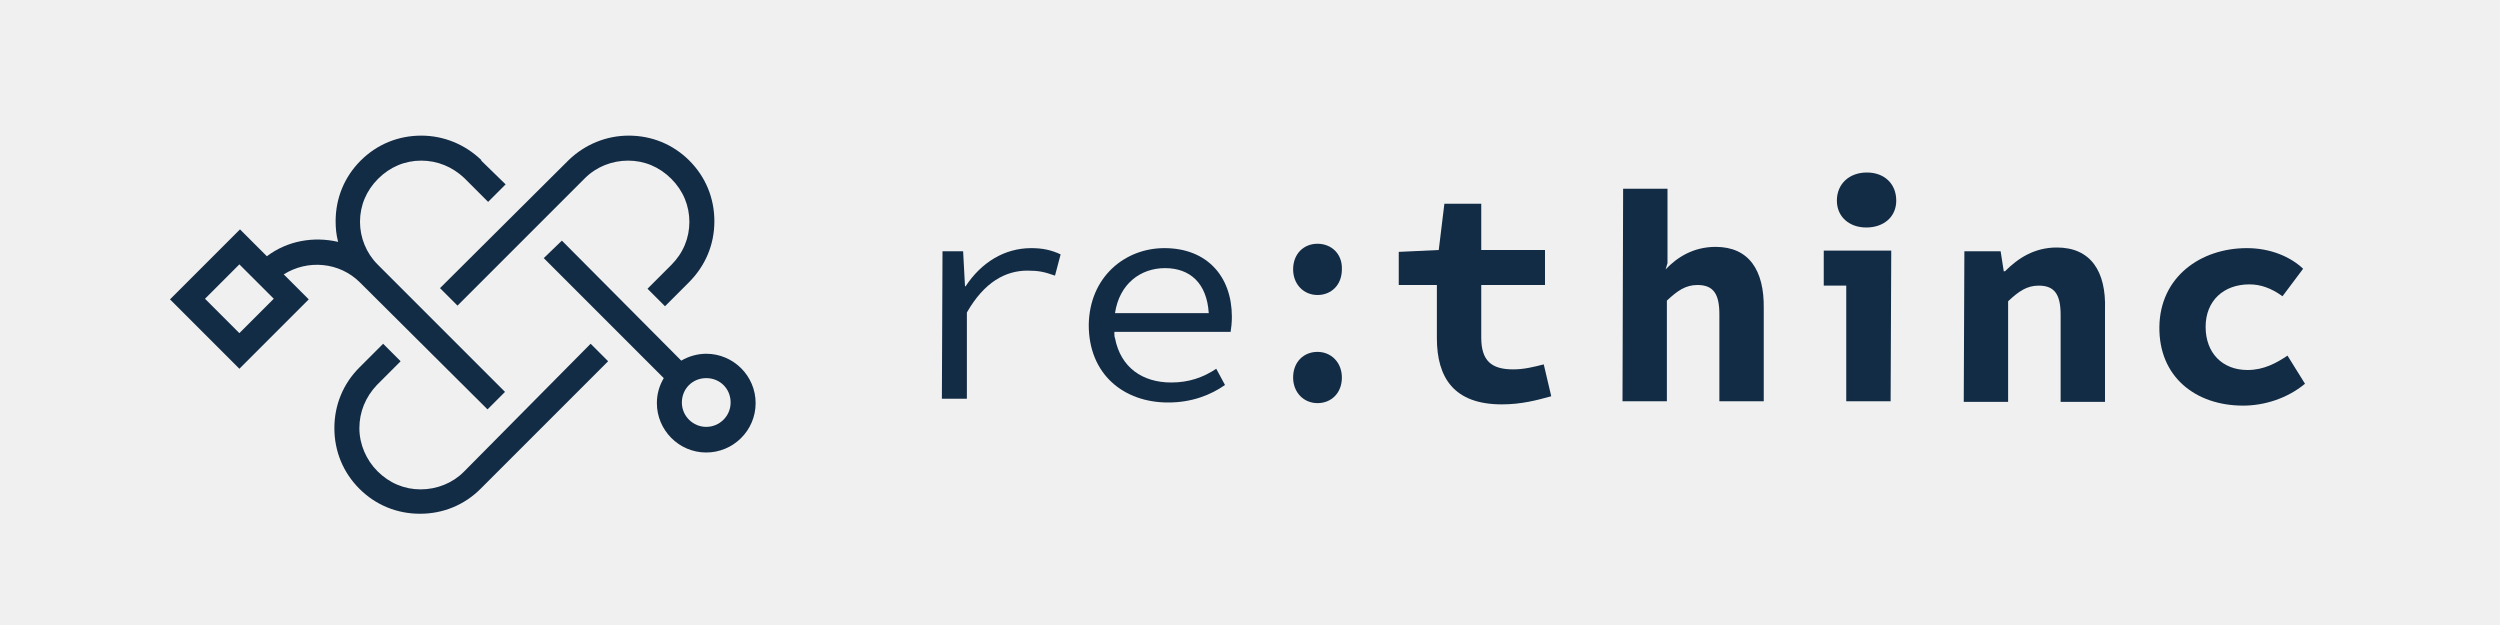
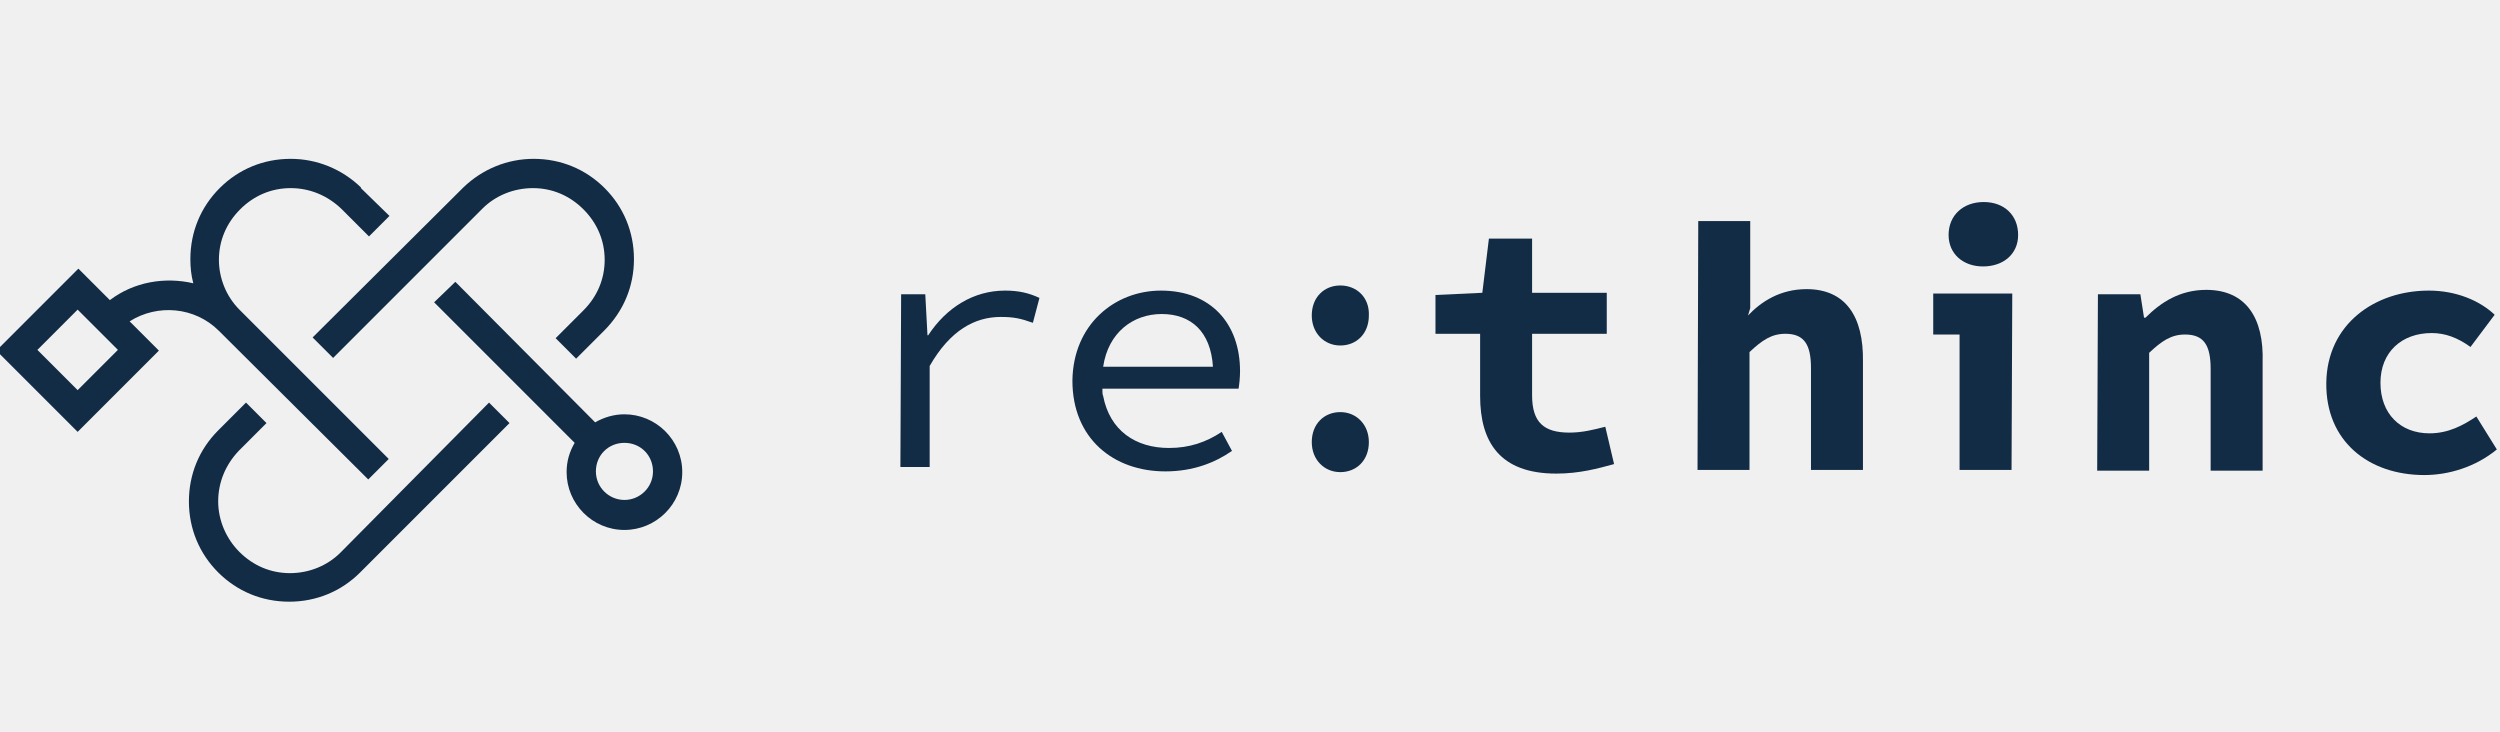
- <svg xmlns="http://www.w3.org/2000/svg" width="400" height="100" viewBox="0 0 400 100" fill="none">
-   <path d="M113 56.6C111.6 56.6 110.2 57 109 57.7L89.9 38.5L87 41.3L106.2 60.5C105.5 61.7 105.1 63 105.1 64.5C105.1 68.8 108.6 72.4 113 72.4C117.3 72.4 120.9 68.9 120.9 64.5C120.9 60.1 117.3 56.6 113 56.6ZM113 68.3C110.9 68.3 109.1 66.6 109.1 64.4C109.1 62.2 110.8 60.5 113 60.5C115.2 60.5 116.9 62.2 116.9 64.4C116.9 66.6 115.1 68.3 113 68.3Z" fill="#132C45" />
-   <path d="M80.8 62.7L60.4 42.3C58.6 40.5 57.6 38 57.6 35.5C57.6 32.9 58.6 30.5 60.5 28.6C62.4 26.7 64.8 25.7 67.4 25.7C70 25.7 72.4 26.7 74.3 28.5L78.1 32.3L80.9 29.5L77 25.7V25.6C74.4 23.1 71 21.7 67.4 21.7C63.7 21.7 60.3 23.1 57.7 25.7C55.1 28.3 53.7 31.7 53.7 35.4C53.7 36.5 53.8 37.6 54.1 38.7C50.2 37.8 46 38.5 42.7 41L38.4 36.7L27.2 47.9L38.3 59L49.4 47.9L45.4 43.9C49.2 41.5 54.3 41.9 57.6 45.2L78 65.5L80.8 62.7ZM38.3 53.3L32.8 47.8L38.3 42.3L43.8 47.8L38.3 53.3Z" fill="#132C45" />
-   <path d="M114.3 35.4C114.3 31.7 112.9 28.3 110.3 25.7C107.7 23.1 104.3 21.7 100.6 21.7C97 21.7 93.6 23.1 91 25.6L90.9 25.7L70.4 46.1L73.2 48.9L93.6 28.5C95.4 26.7 97.9 25.7 100.5 25.7C103.1 25.7 105.5 26.7 107.4 28.6C109.3 30.5 110.3 32.9 110.3 35.5C110.3 38.1 109.3 40.5 107.4 42.4L103.6 46.2L106.4 49L110.2 45.2C112.9 42.5 114.3 39.1 114.3 35.4Z" fill="#132C45" />
-   <path d="M74.2 75.5C72.4 77.3 69.9 78.3 67.3 78.3C64.7 78.3 62.3 77.3 60.4 75.4C58.6 73.6 57.5 71.1 57.5 68.5C57.5 65.9 58.5 63.5 60.3 61.6L64.1 57.8L61.3 55L57.5 58.8C54.9 61.4 53.5 64.8 53.5 68.5C53.5 72.2 54.9 75.6 57.5 78.2C60.1 80.8 63.5 82.2 67.2 82.2C70.9 82.2 74.3 80.8 76.9 78.2L97.3 57.8L94.5 55L74.2 75.5Z" fill="#132C45" />
-   <path d="M154.5 45.8H154.4L154.1 40.2H150.8L150.7 63.8H154.7V50C157.5 45.1 160.9 43.3 164.4 43.3C166.2 43.3 167.1 43.5 168.8 44.1L169.7 40.7C168.2 40 166.8 39.7 165 39.7C160.7 39.7 157 42 154.5 45.8Z" fill="#132C45" />
-   <path d="M210.8 56.3C208.6 56.3 206.9 57.9 206.9 60.4C206.9 62.8 208.6 64.5 210.8 64.5C213 64.5 214.7 62.9 214.7 60.4C214.7 58 213 56.3 210.8 56.3Z" fill="#132C45" />
-   <path d="M210.8 39C208.6 39 206.9 40.6 206.9 43.1C206.9 45.5 208.6 47.2 210.8 47.2C213 47.2 214.7 45.6 214.7 43.1C214.8 40.6 213 39 210.8 39Z" fill="#132C45" />
-   <path d="M186.3 39.7C180 39.7 174.3 44.3 174.2 52C174.2 59.9 179.8 64.4 186.9 64.4C190.7 64.4 193.7 63.2 196 61.6L194.6 59C192.5 60.4 190.2 61.2 187.4 61.2C182.8 61.2 179.3 58.8 178.4 54.1C178.3 53.9 178.3 53.6 178.3 53.4C178.3 53.3 178.3 53.2 178.3 53.1H196.9C197 52.5 197.1 51.6 197.1 50.7C197.1 44.2 193.1 39.7 186.3 39.7ZM178.4 50.1C179.1 45.4 182.5 42.9 186.4 42.9C190.4 42.9 193.1 45.3 193.4 50.1H178.4Z" fill="#132C45" />
-   <path d="M242.1 59.1C238.6 59.1 237 57.7 237 54V45.6H247.2V40H237V32.6H231.1L230.2 40L223.8 40.3V45.6H229.9V54.1C229.9 60.4 232.6 64.7 240.3 64.7C243.5 64.7 246 64 248.2 63.4L247 58.3C245.4 58.7 243.9 59.1 242.1 59.1Z" fill="#132C45" />
-   <path d="M274.5 39.5C270.9 39.5 268.3 41.2 266.5 43.1L266.8 42.1V30.2H259.7L259.6 64.2H266.7V48.1C268.4 46.5 269.7 45.6 271.6 45.6C274.2 45.6 275.1 47.1 275.1 50.3V64.2H282.2V49.4C282.3 43.2 279.8 39.5 274.5 39.5Z" fill="#132C45" />
-   <path d="M298.7 27.6C295.9 27.6 293.9 29.4 293.9 32.1C293.9 34.7 295.9 36.4 298.6 36.4C301.4 36.4 303.4 34.7 303.4 32.1C303.4 29.4 301.5 27.6 298.7 27.6Z" fill="#132C45" />
-   <path d="M291.8 45.7H295.4V64.2H302.5L302.6 40.1H291.8V45.7Z" fill="#132C45" />
-   <path d="M329.1 39.6C325.5 39.6 322.9 41.3 320.8 43.4H320.6L320.1 40.2H314.3L314.2 64.3H321.3V48.2C323 46.6 324.3 45.7 326.2 45.7C328.8 45.7 329.7 47.2 329.7 50.4V64.3H336.8V49.5C337 43.4 334.5 39.6 329.1 39.6Z" fill="#132C45" />
-   <path d="M366 56.9C364.2 58.1 362.2 59.2 359.6 59.2C355.6 59.2 352.9 56.5 352.9 52.3C352.9 48.1 355.8 45.5 359.9 45.5C361.7 45.5 363.4 46.1 365.2 47.4L368.5 43C366.5 41.1 363.3 39.7 359.5 39.7C352.1 39.7 345.6 44.3 345.5 52.3C345.4 60.3 351.3 64.9 358.9 64.9C362.2 64.9 365.9 63.8 368.8 61.4L366 56.9Z" fill="#132C45" />
+ <svg xmlns="http://www.w3.org/2000/svg" width="222" height="65" viewBox="0 0 222 65" fill="none">
+   <g clip-path="url(#clip0)">
+     <path d="M55.45 36.79C54.54 36.79 53.63 37.05 52.85 37.505L40.435 25.025L38.55 26.845L51.03 39.325C50.575 40.105 50.315 40.95 50.315 41.925C50.315 44.72 52.59 47.06 55.45 47.06C58.245 47.06 60.585 44.785 60.585 41.925C60.585 39.065 58.245 36.79 55.45 36.79ZM55.45 44.395C54.085 44.395 52.915 43.29 52.915 41.86C52.915 40.43 54.02 39.325 55.45 39.325C56.88 39.325 57.985 40.43 57.985 41.86C57.985 43.29 56.815 44.395 55.45 44.395Z" fill="#132C45" />
+     <path d="M34.52 40.755L21.26 27.495C20.09 26.325 19.44 24.7 19.44 23.075C19.44 21.385 20.09 19.825 21.325 18.59C22.56 17.355 24.12 16.705 25.81 16.705C27.5 16.705 29.06 17.355 30.295 18.525L32.765 20.995L34.585 19.175L32.05 16.705V16.64C30.36 15.015 28.15 14.105 25.81 14.105C23.405 14.105 21.195 15.015 19.505 16.705C17.815 18.395 16.905 20.605 16.905 23.01C16.905 23.725 16.97 24.44 17.165 25.155C14.63 24.57 11.9 25.025 9.755 26.65L6.96 23.855L-0.32 31.135L6.895 38.35L14.11 31.135L11.51 28.535C13.98 26.975 17.295 27.235 19.44 29.38L32.7 42.575L34.52 40.755ZM6.895 34.645L3.32 31.07L6.895 27.495L10.47 31.07L6.895 34.645Z" fill="#132C45" />
+     <path d="M56.295 23.01C56.295 20.605 55.385 18.395 53.695 16.705C52.005 15.015 49.795 14.105 47.39 14.105C45.05 14.105 42.84 15.015 41.15 16.64L41.085 16.705L27.76 29.965L29.58 31.785L42.84 18.525C44.01 17.355 45.635 16.705 47.325 16.705C49.015 16.705 50.575 17.355 51.81 18.59C53.045 19.825 53.695 21.385 53.695 23.075C53.695 24.765 53.045 26.325 51.81 27.56L49.34 30.03L51.16 31.85L53.63 29.38C55.385 27.625 56.295 25.415 56.295 23.01Z" fill="#132C45" />
+     <path d="M30.23 49.075C29.06 50.245 27.435 50.895 25.745 50.895C24.055 50.895 22.495 50.245 21.26 49.01C20.09 47.84 19.375 46.215 19.375 44.525C19.375 42.835 20.025 41.275 21.195 40.04L23.665 37.57L21.845 35.75L19.375 38.22C17.685 39.91 16.775 42.12 16.775 44.525C16.775 46.93 17.685 49.14 19.375 50.83C21.065 52.52 23.275 53.43 25.68 53.43C28.085 53.43 30.295 52.52 31.985 50.83L45.245 37.57L43.425 35.75L30.23 49.075Z" fill="#132C45" />
+     <path d="M82.425 29.77H82.36L82.165 26.13H80.02L79.955 41.47H82.555V32.5C84.375 29.315 86.585 28.145 88.86 28.145C90.03 28.145 90.615 28.275 91.72 28.665L92.305 26.455C91.33 26 90.42 25.805 89.25 25.805C86.455 25.805 84.05 27.3 82.425 29.77Z" fill="#132C45" />
+     <path d="M119.02 36.595C117.59 36.595 116.485 37.635 116.485 39.26C116.485 40.82 117.59 41.925 119.02 41.925C120.45 41.925 121.555 40.885 121.555 39.26C121.555 37.7 120.45 36.595 119.02 36.595Z" fill="#132C45" />
+     <path d="M119.02 25.35C117.59 25.35 116.485 26.39 116.485 28.015C116.485 29.575 117.59 30.68 119.02 30.68C120.45 30.68 121.555 29.64 121.555 28.015C121.62 26.39 120.45 25.35 119.02 25.35Z" fill="#132C45" />
+     <path d="M103.095 25.805C99 25.805 95.295 28.795 95.23 33.8C95.23 38.935 98.87 41.86 103.485 41.86C105.955 41.86 107.905 41.08 109.4 40.04L108.49 38.35C107.125 39.26 105.63 39.78 103.81 39.78C100.82 39.78 98.545 38.22 97.96 35.165C97.895 35.035 97.895 34.84 97.895 34.71C97.895 34.645 97.895 34.58 97.895 34.515H109.985C110.05 34.125 110.115 33.54 110.115 32.955C110.115 28.73 107.515 25.805 103.095 25.805ZM97.96 32.565C98.415 29.51 100.625 27.885 103.16 27.885C105.76 27.885 107.515 29.445 107.71 32.565H97.96Z" fill="#132C45" />
+     <path d="M139.365 38.415C137.09 38.415 136.05 37.505 136.05 35.1V29.64H142.68V26H136.05V21.19H132.215L131.63 26L127.47 26.195V29.64H131.435V35.165C131.435 39.26 133.19 42.055 138.195 42.055C140.275 42.055 141.9 41.6 143.33 41.21L142.55 37.895C141.51 38.155 140.535 38.415 139.365 38.415Z" fill="#132C45" />
+     <path d="M160.425 25.675C158.085 25.675 156.395 26.78 155.225 28.015L155.42 27.365V19.63H150.805L150.74 41.73H155.355V31.265C156.46 30.225 157.305 29.64 158.54 29.64C160.23 29.64 160.815 30.615 160.815 32.695V41.73H165.43V32.11C165.495 28.08 163.87 25.675 160.425 25.675Z" fill="#132C45" />
+     <path d="M176.155 17.94C174.335 17.94 173.035 19.11 173.035 20.865C173.035 22.555 174.335 23.66 176.09 23.66C177.91 23.66 179.21 22.555 179.21 20.865C179.21 19.11 177.975 17.94 176.155 17.94Z" fill="#132C45" />
+     <path d="M171.67 29.705H174.01V41.73H178.625L178.69 26.065H171.67V29.705Z" fill="#132C45" />
+     <path d="M195.915 25.74C193.575 25.74 191.885 26.845 190.52 28.21H190.39L190.065 26.13H186.295L186.23 41.795H190.845V31.33C191.95 30.29 192.795 29.705 194.03 29.705C195.72 29.705 196.305 30.68 196.305 32.76V41.795H200.92V32.175C201.05 28.21 199.425 25.74 195.915 25.74Z" fill="#132C45" />
+     <path d="M219.9 36.985C218.73 37.765 217.43 38.48 215.74 38.48C213.14 38.48 211.385 36.725 211.385 33.995C211.385 31.265 213.27 29.575 215.935 29.575C217.105 29.575 218.21 29.965 219.38 30.81L221.525 27.95C220.225 26.715 218.145 25.805 215.675 25.805C210.865 25.805 206.64 28.795 206.575 33.995C206.51 39.195 210.345 42.185 215.285 42.185C217.43 42.185 219.835 41.47 221.72 39.91L219.9 36.985Z" fill="#132C45" />
+   </g>
+   <defs>
+     <clipPath id="clip0">
+       <rect width="222" height="65" fill="white" />
+     </clipPath>
+   </defs>
</svg>
